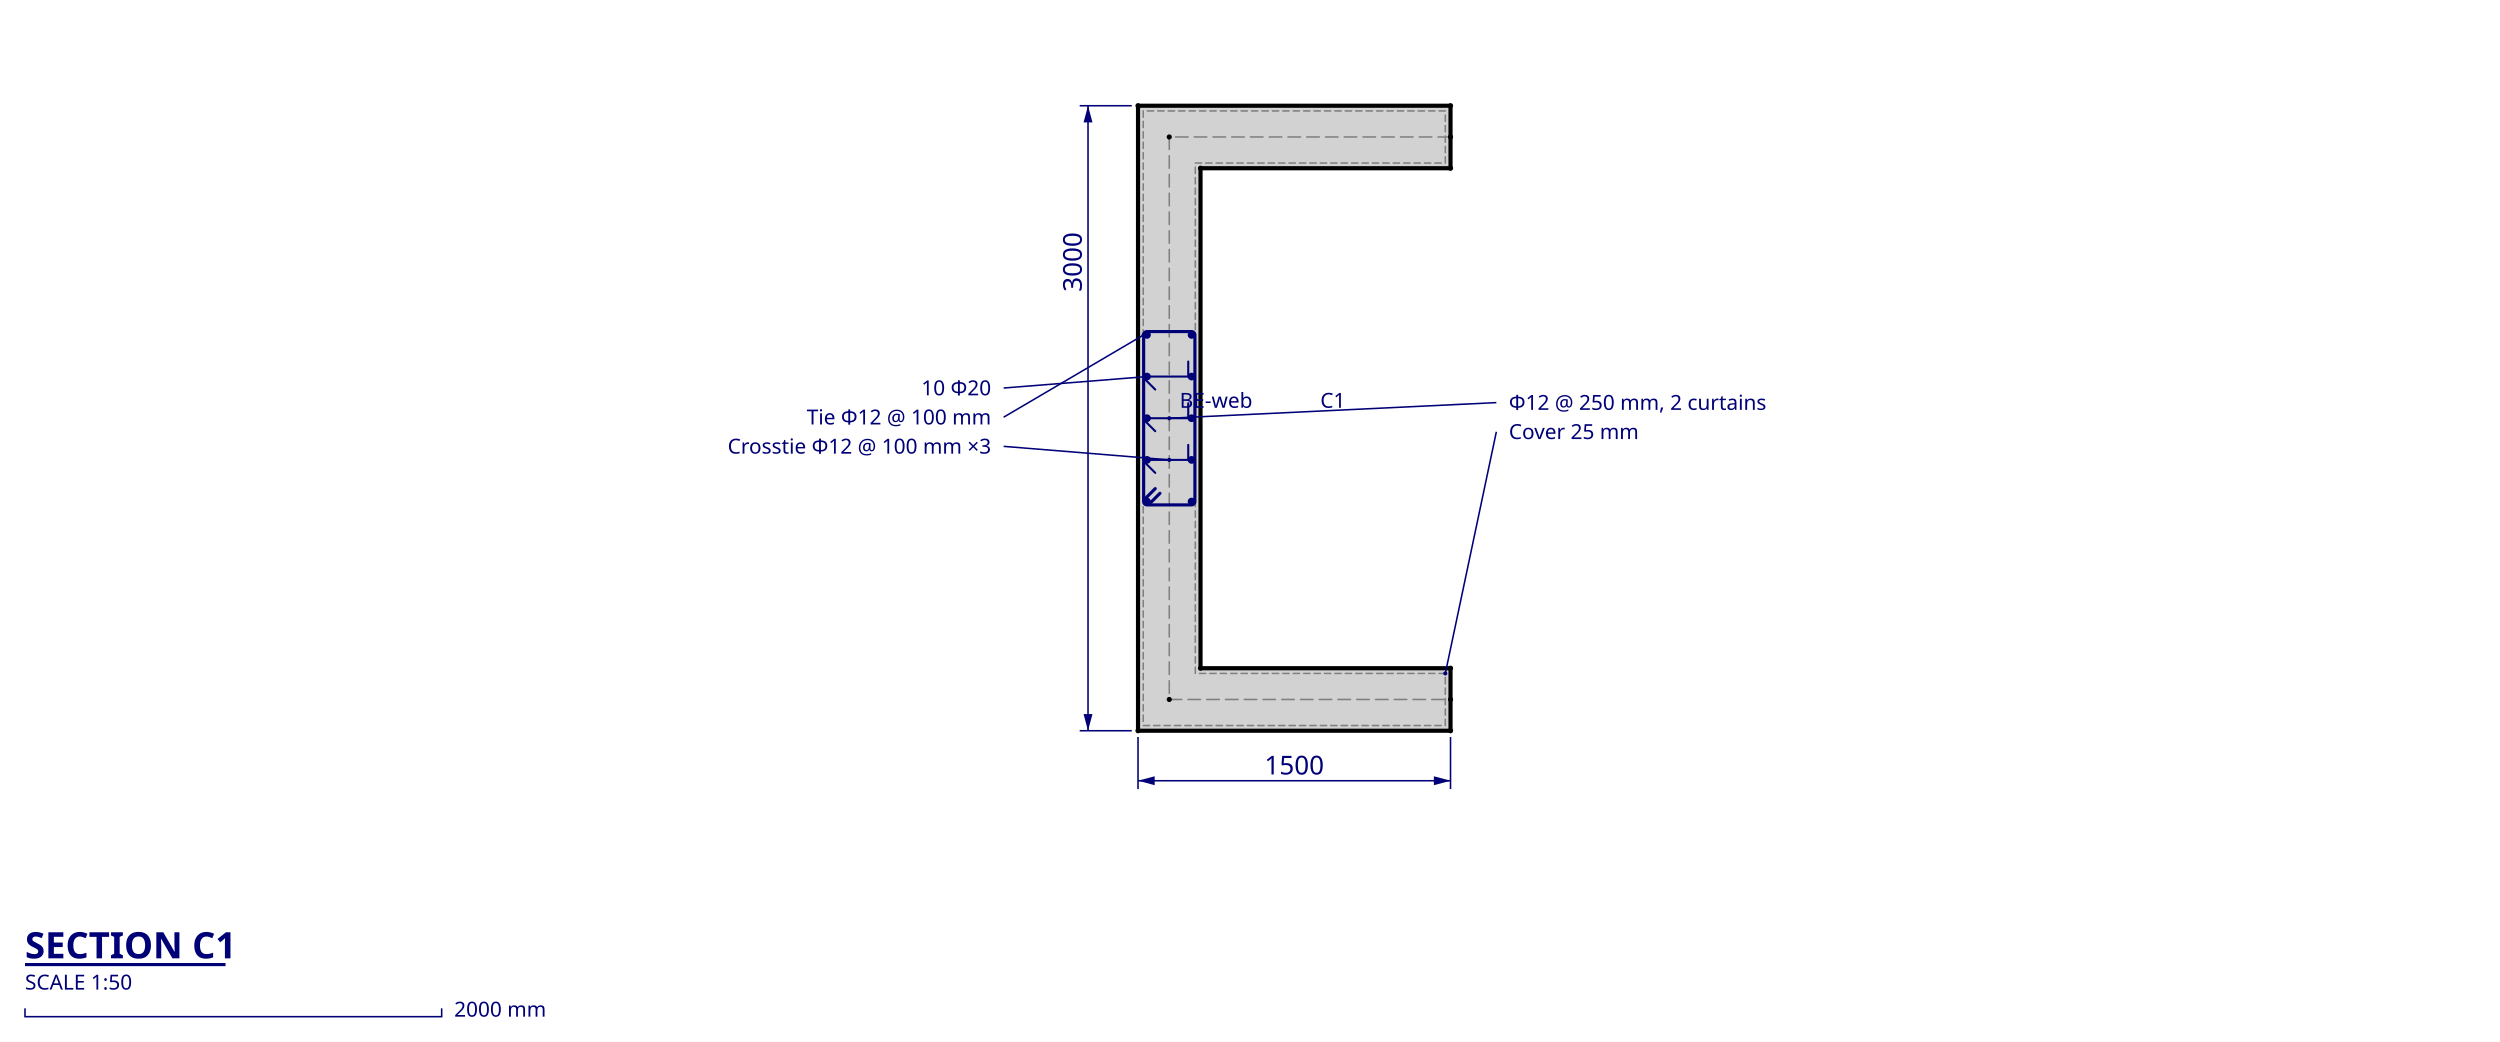
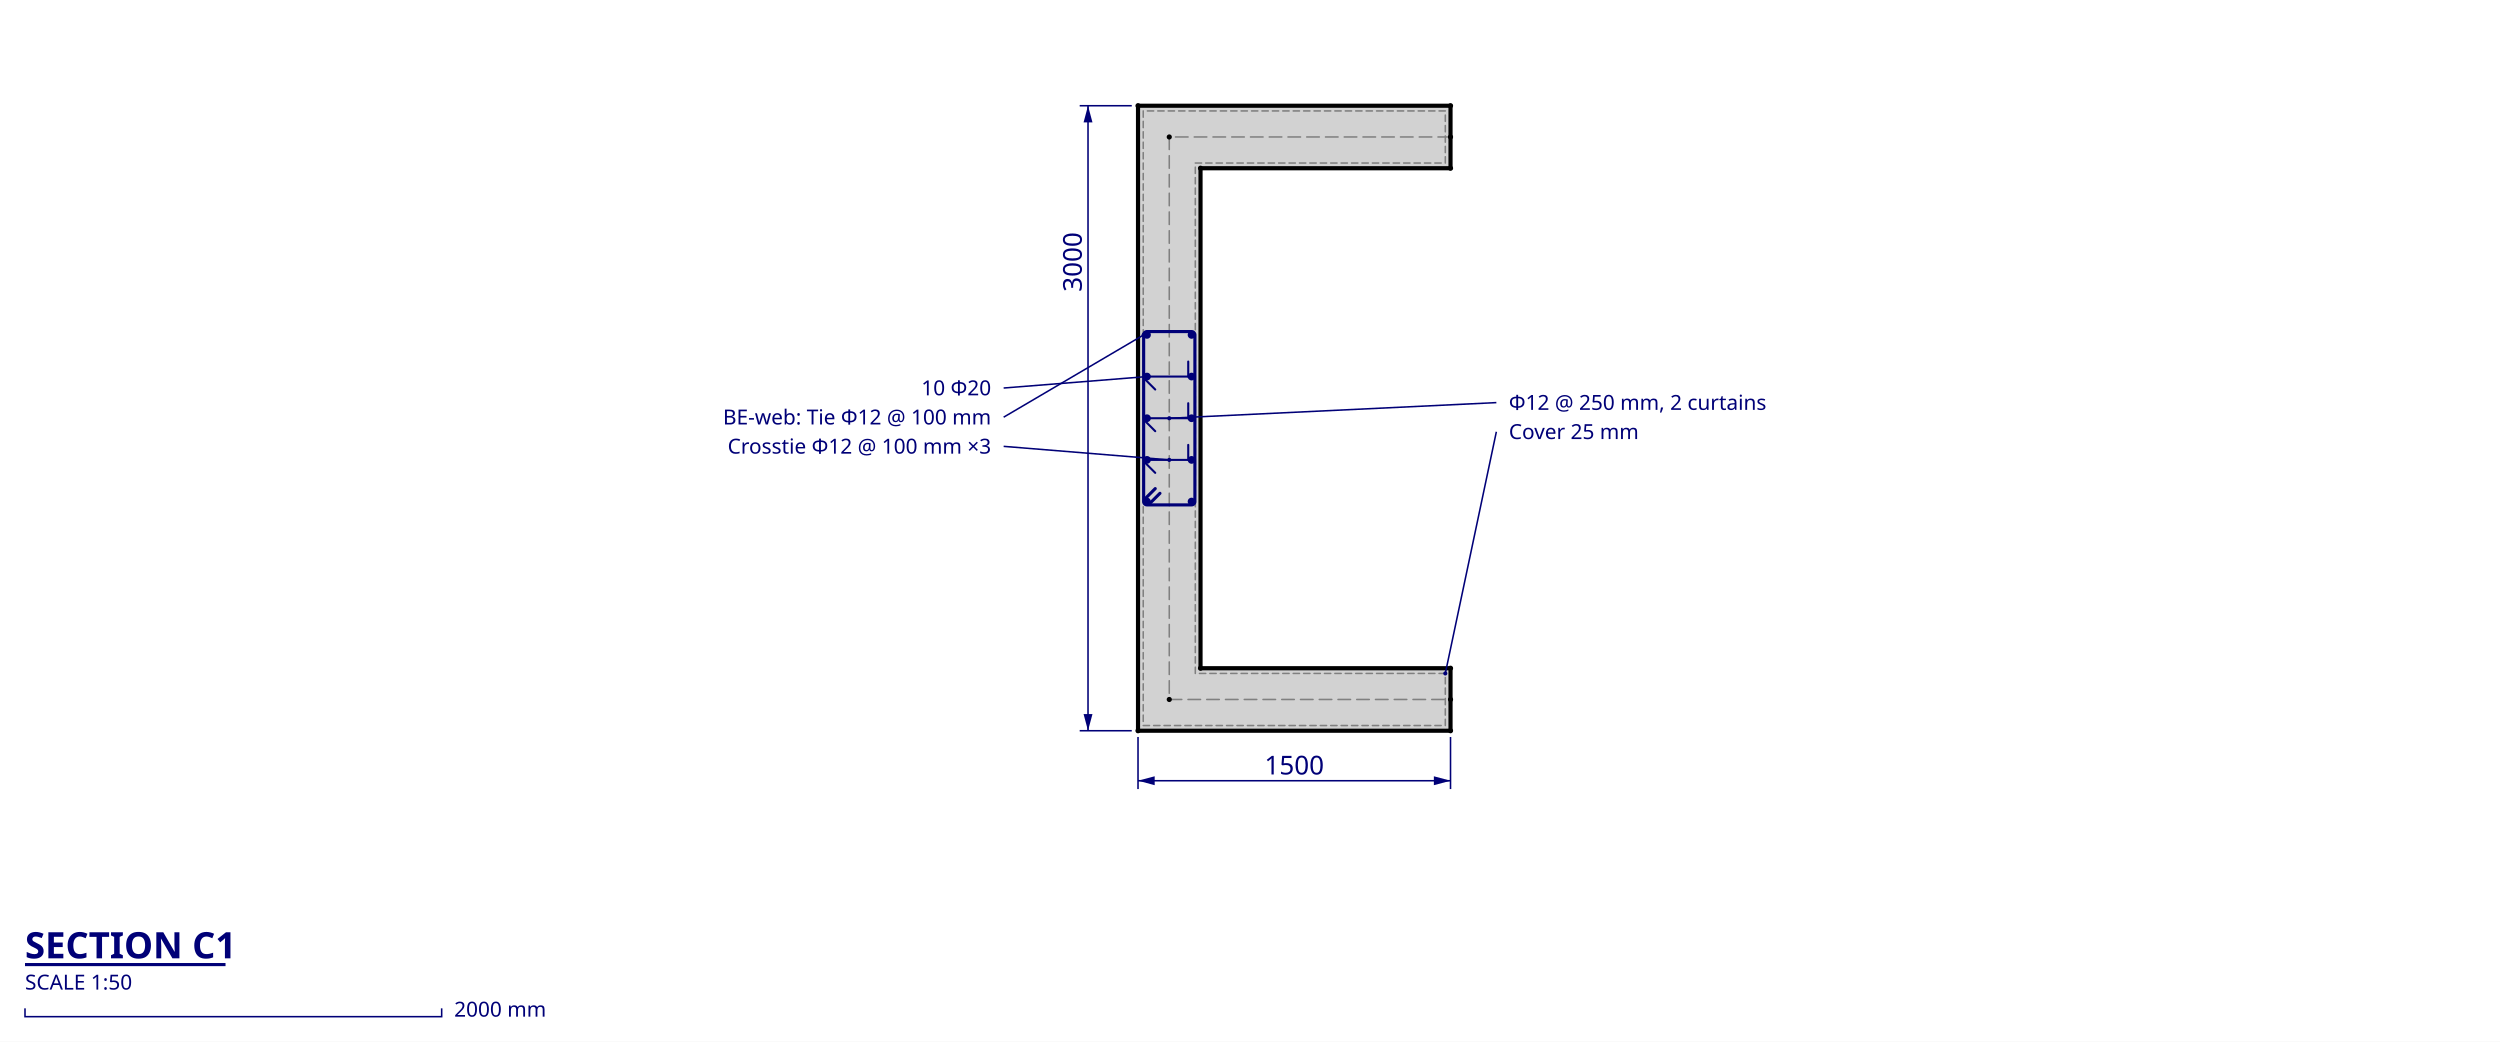
<svg xmlns="http://www.w3.org/2000/svg" width="1200" height="500" viewBox="0 0 1200 500" data-view="top">
  <rect width="1200" height="500" fill="#ffffff" />
  <g class="faces" fill="none" stroke="#000000" stroke-width="1" stroke-linecap="round" stroke-linejoin="round">
</g>
  <g class="concrete" fill="#d2d2d2" stroke="#000000" stroke-width="2" stroke-linecap="round" stroke-linejoin="round">
    <g data-id="13">
      <path d="M696.25 50.75 L546.25 50.75 L546.25 350.75 L696.25 350.75 L696.25 320.75 L576.25 320.75 L576.25 80.75 L696.25 80.75 Z" />
    </g>
  </g>
  <g class="cover" fill="none" stroke="#808080" stroke-width="0.75" stroke-linecap="round" stroke-linejoin="round" stroke-dasharray="3 2">
    <g data-id="17">
      <path d="M693.75 53.25 L548.75 53.25 L548.75 348.25 L693.75 348.25 L693.75 323.25 L573.75 323.25 L573.75 78.25 L693.75 78.25 Z" />
    </g>
  </g>
  <g class="leg" fill="none" stroke="#808080" stroke-width="0.75" stroke-linecap="round" stroke-linejoin="round" stroke-dasharray="6 3">
    <g data-id="14">
      <path d="M696.25 65.75 L561.25 65.75" />
    </g>
    <g data-id="15">
      <path d="M561.25 65.75 L561.25 335.75" />
    </g>
    <g data-id="16">
      <path d="M561.25 335.75 L696.25 335.75" />
    </g>
  </g>
  <g class="hoop" fill="none" stroke="#000077" stroke-width="1.5" stroke-linecap="round" stroke-linejoin="round">
    <g data-id="38">
      <path d="M548.95 240.75 L548.98 241.06 L549.07 241.36 L549.22 241.64 L549.42 241.88 L549.66 242.08 L549.94 242.23 L550.24 242.32 L550.55 242.35 L571.95 242.35 L572.26 242.32 L572.56 242.23 L572.84 242.08 L573.08 241.88 L573.28 241.64 L573.43 241.36 L573.52 241.06 L573.55 240.75 L573.55 160.75 L573.52 160.44 L573.43 160.14 L573.28 159.86 L573.08 159.62 L572.84 159.42 L572.56 159.27 L572.26 159.18 L571.95 159.15 L550.55 159.15 L550.24 159.18 L549.94 159.27 L549.66 159.42 L549.42 159.62 L549.22 159.86 L549.07 160.14 L548.98 160.44 L548.95 160.75 Z" />
      <path d="M551.68 241.88 L556.77 236.79" />
      <path d="M549.42 239.62 L554.51 234.53" />
    </g>
  </g>
  <g class="crosstie" fill="none" stroke="#000077" stroke-width="1" stroke-linecap="round" stroke-linejoin="round">
    <g data-id="39">
      <path d="M550.55 220.75 L571.95 220.75" />
      <path d="M549.42 221.88 L554.51 226.97" />
      <path d="M570.35 220.75 L570.35 213.55" />
    </g>
    <g data-id="40">
      <path d="M550.55 200.75 L571.95 200.75" />
      <path d="M549.42 201.88 L554.51 206.97" />
      <path d="M570.35 200.75 L570.35 193.55" />
    </g>
    <g data-id="41">
      <path d="M550.55 180.75 L571.95 180.75" />
      <path d="M549.42 181.88 L554.51 186.97" />
      <path d="M570.35 180.75 L570.35 173.55" />
    </g>
  </g>
  <g class="bar" fill="#000077" stroke="#000077" stroke-width="0.75" stroke-linecap="round" stroke-linejoin="round">
    <g data-id="19">
      <circle cx="550.55" cy="240.75" r="1.5" />
    </g>
    <g data-id="21">
      <circle cx="550.55" cy="220.75" r="1.5" />
    </g>
    <g data-id="23">
      <circle cx="550.55" cy="200.75" r="1.5" />
    </g>
    <g data-id="25">
      <circle cx="550.55" cy="180.75" r="1.5" />
    </g>
    <g data-id="27">
      <circle cx="550.55" cy="160.75" r="1.5" />
    </g>
    <g data-id="29">
      <circle cx="571.95" cy="240.75" r="1.5" />
    </g>
    <g data-id="31">
      <circle cx="571.95" cy="220.75" r="1.5" />
    </g>
    <g data-id="33">
      <circle cx="571.95" cy="200.75" r="1.5" />
    </g>
    <g data-id="35">
      <circle cx="571.95" cy="180.75" r="1.5" />
    </g>
    <g data-id="37">
      <circle cx="571.95" cy="160.75" r="1.5" />
    </g>
  </g>
  <g class="edges" fill="none" stroke="#000000" stroke-width="1.5" stroke-linecap="round" stroke-linejoin="round">
</g>
  <g class="points" fill="#000000">
    <g data-id="1">
      <circle cx="696.25" cy="65.75" r="1.25" fill="#000000" stroke="none" />
    </g>
    <g data-id="2">
      <circle cx="561.25" cy="65.75" r="1.25" fill="#000000" stroke="none" />
    </g>
    <g data-id="3">
      <circle cx="561.25" cy="335.75" r="1.25" fill="#000000" stroke="none" />
    </g>
    <g data-id="4">
      <circle cx="696.25" cy="335.75" r="1.25" fill="#000000" stroke="none" />
    </g>
    <g data-id="5">
      <circle cx="696.25" cy="50.75" r="1.25" fill="#000000" stroke="none" />
    </g>
    <g data-id="6">
      <circle cx="546.25" cy="50.75" r="1.25" fill="#000000" stroke="none" />
    </g>
    <g data-id="7">
      <circle cx="546.25" cy="350.75" r="1.25" fill="#000000" stroke="none" />
    </g>
    <g data-id="8">
      <circle cx="696.25" cy="350.75" r="1.25" fill="#000000" stroke="none" />
    </g>
    <g data-id="9">
      <circle cx="696.25" cy="320.75" r="1.25" fill="#000000" stroke="none" />
    </g>
    <g data-id="10">
      <circle cx="576.25" cy="320.75" r="1.25" fill="#000000" stroke="none" />
    </g>
    <g data-id="11">
      <circle cx="576.25" cy="80.75" r="1.25" fill="#000000" stroke="none" />
    </g>
    <g data-id="12">
      <circle cx="696.25" cy="80.75" r="1.25" fill="#000000" stroke="none" />
    </g>
  </g>
  <g class="annotation" font-family="Arial Narrow, Archivo Narrow, sans-serif" fill="#000077" stroke="#000077" stroke-width="0.75">
    <g class="tag">
      <path d="M550.55 180.75 L481.75 186.25" fill="none" />
      <circle cx="550.55" cy="180.75" r="1" stroke="none" />
      <text x="475.75" y="189.75" stroke="none" font-size="10" text-anchor="end">10 Φ20</text>
    </g>
    <g class="tag">
      <path d="M548.95 160.75 L481.75 200.25" fill="none" />
      <circle cx="548.95" cy="160.75" r="1" stroke="none" />
-       <text x="475.75" y="203.75" stroke="none" font-size="10" text-anchor="end">Tie Φ12 @ 100 mm</text>
+       <text x="475.75" y="203.75" stroke="none" font-size="10" text-anchor="end">BE-web: Tie Φ12 @ 100 mm</text>
    </g>
    <g class="tag">
      <path d="M561.25 220.75 L481.75 214.25" fill="none" />
      <circle cx="561.25" cy="220.75" r="1" stroke="none" />
      <text x="475.75" y="217.75" stroke="none" font-size="10" text-anchor="end">Crosstie Φ12 @ 100 mm ×3</text>
    </g>
    <g class="tag">
      <path d="M561.25 200.75 L718.25 193.25" fill="none" />
      <circle cx="561.25" cy="200.75" r="1" stroke="none" />
      <text x="724.25" y="196.75" stroke="none" font-size="10">Φ12 @ 250 mm, 2 curtains</text>
    </g>
    <g class="tag">
      <path d="M693.75 323.25 L718.25 207.25" fill="none" />
      <circle cx="693.75" cy="323.25" r="1" stroke="none" />
      <text x="724.25" y="210.75" stroke="none" font-size="10">Cover 25 mm</text>
    </g>
    <g class="dimension" data-dim="width">
      <path d="M546.25 353.75 L546.25 378.75 M696.25 353.75 L696.25 378.75 M546.25 374.75 L696.25 374.75" fill="none" />
      <path d="M0 0 L8 -2.14 L8 2.14 Z" stroke="none" transform="translate(546.25 374.75) rotate(0)" />
      <path d="M0 0 L8 -2.14 L8 2.14 Z" stroke="none" transform="translate(696.25 374.75) rotate(180)" />
      <text x="621.25" y="371.75" text-anchor="middle" stroke="none" font-size="12.5">1500</text>
    </g>
    <g class="dimension" data-dim="depth">
      <path d="M543.25 50.75 L518.25 50.75 M543.25 350.75 L518.25 350.75 M522.25 50.75 L522.25 350.75" fill="none" />
      <path d="M0 0 L8 -2.14 L8 2.14 Z" stroke="none" transform="translate(522.25 50.75) rotate(90)" />
      <path d="M0 0 L8 -2.14 L8 2.14 Z" stroke="none" transform="translate(522.25 350.75) rotate(-90)" />
      <text transform="translate(519.25 125.75) rotate(-90)" text-anchor="middle" stroke="none" font-size="12.5">3000</text>
    </g>
  </g>
  <g class="text" font-family="Arial Narrow, Archivo Narrow, sans-serif" font-size="10" fill="#000077">
-     <text x="633.75" y="195.75" data-for="13">C1</text>
-     <text x="566.25" y="195.75" data-for="38">BE-web</text>
-   </g>
+ </g>
  <g class="legend" font-family="Arial Narrow, Archivo Narrow, sans-serif" font-size="10" fill="#000077" stroke="#000077" stroke-width="0.75">
    <path d="M12 484 L12 488 L212 488 L212 484" fill="none" />
    <text x="218" y="488" stroke="none">2000 mm</text>
    <text class="view-title" x="12" y="460" stroke="none" font-family="Bahnschrift SemiBold Condensed, Bahnschrift, Saira SemiCondensed, Archivo Narrow, sans-serif" font-size="17.5" font-weight="600" data-view="top">SECTION C1</text>
    <path class="view-title-rule" d="M12 463 L108.25 463" fill="none" stroke-width="1.5" />
    <text class="scale-note" x="12" y="475" stroke="none">SCALE 1:50</text>
  </g>
</svg>
